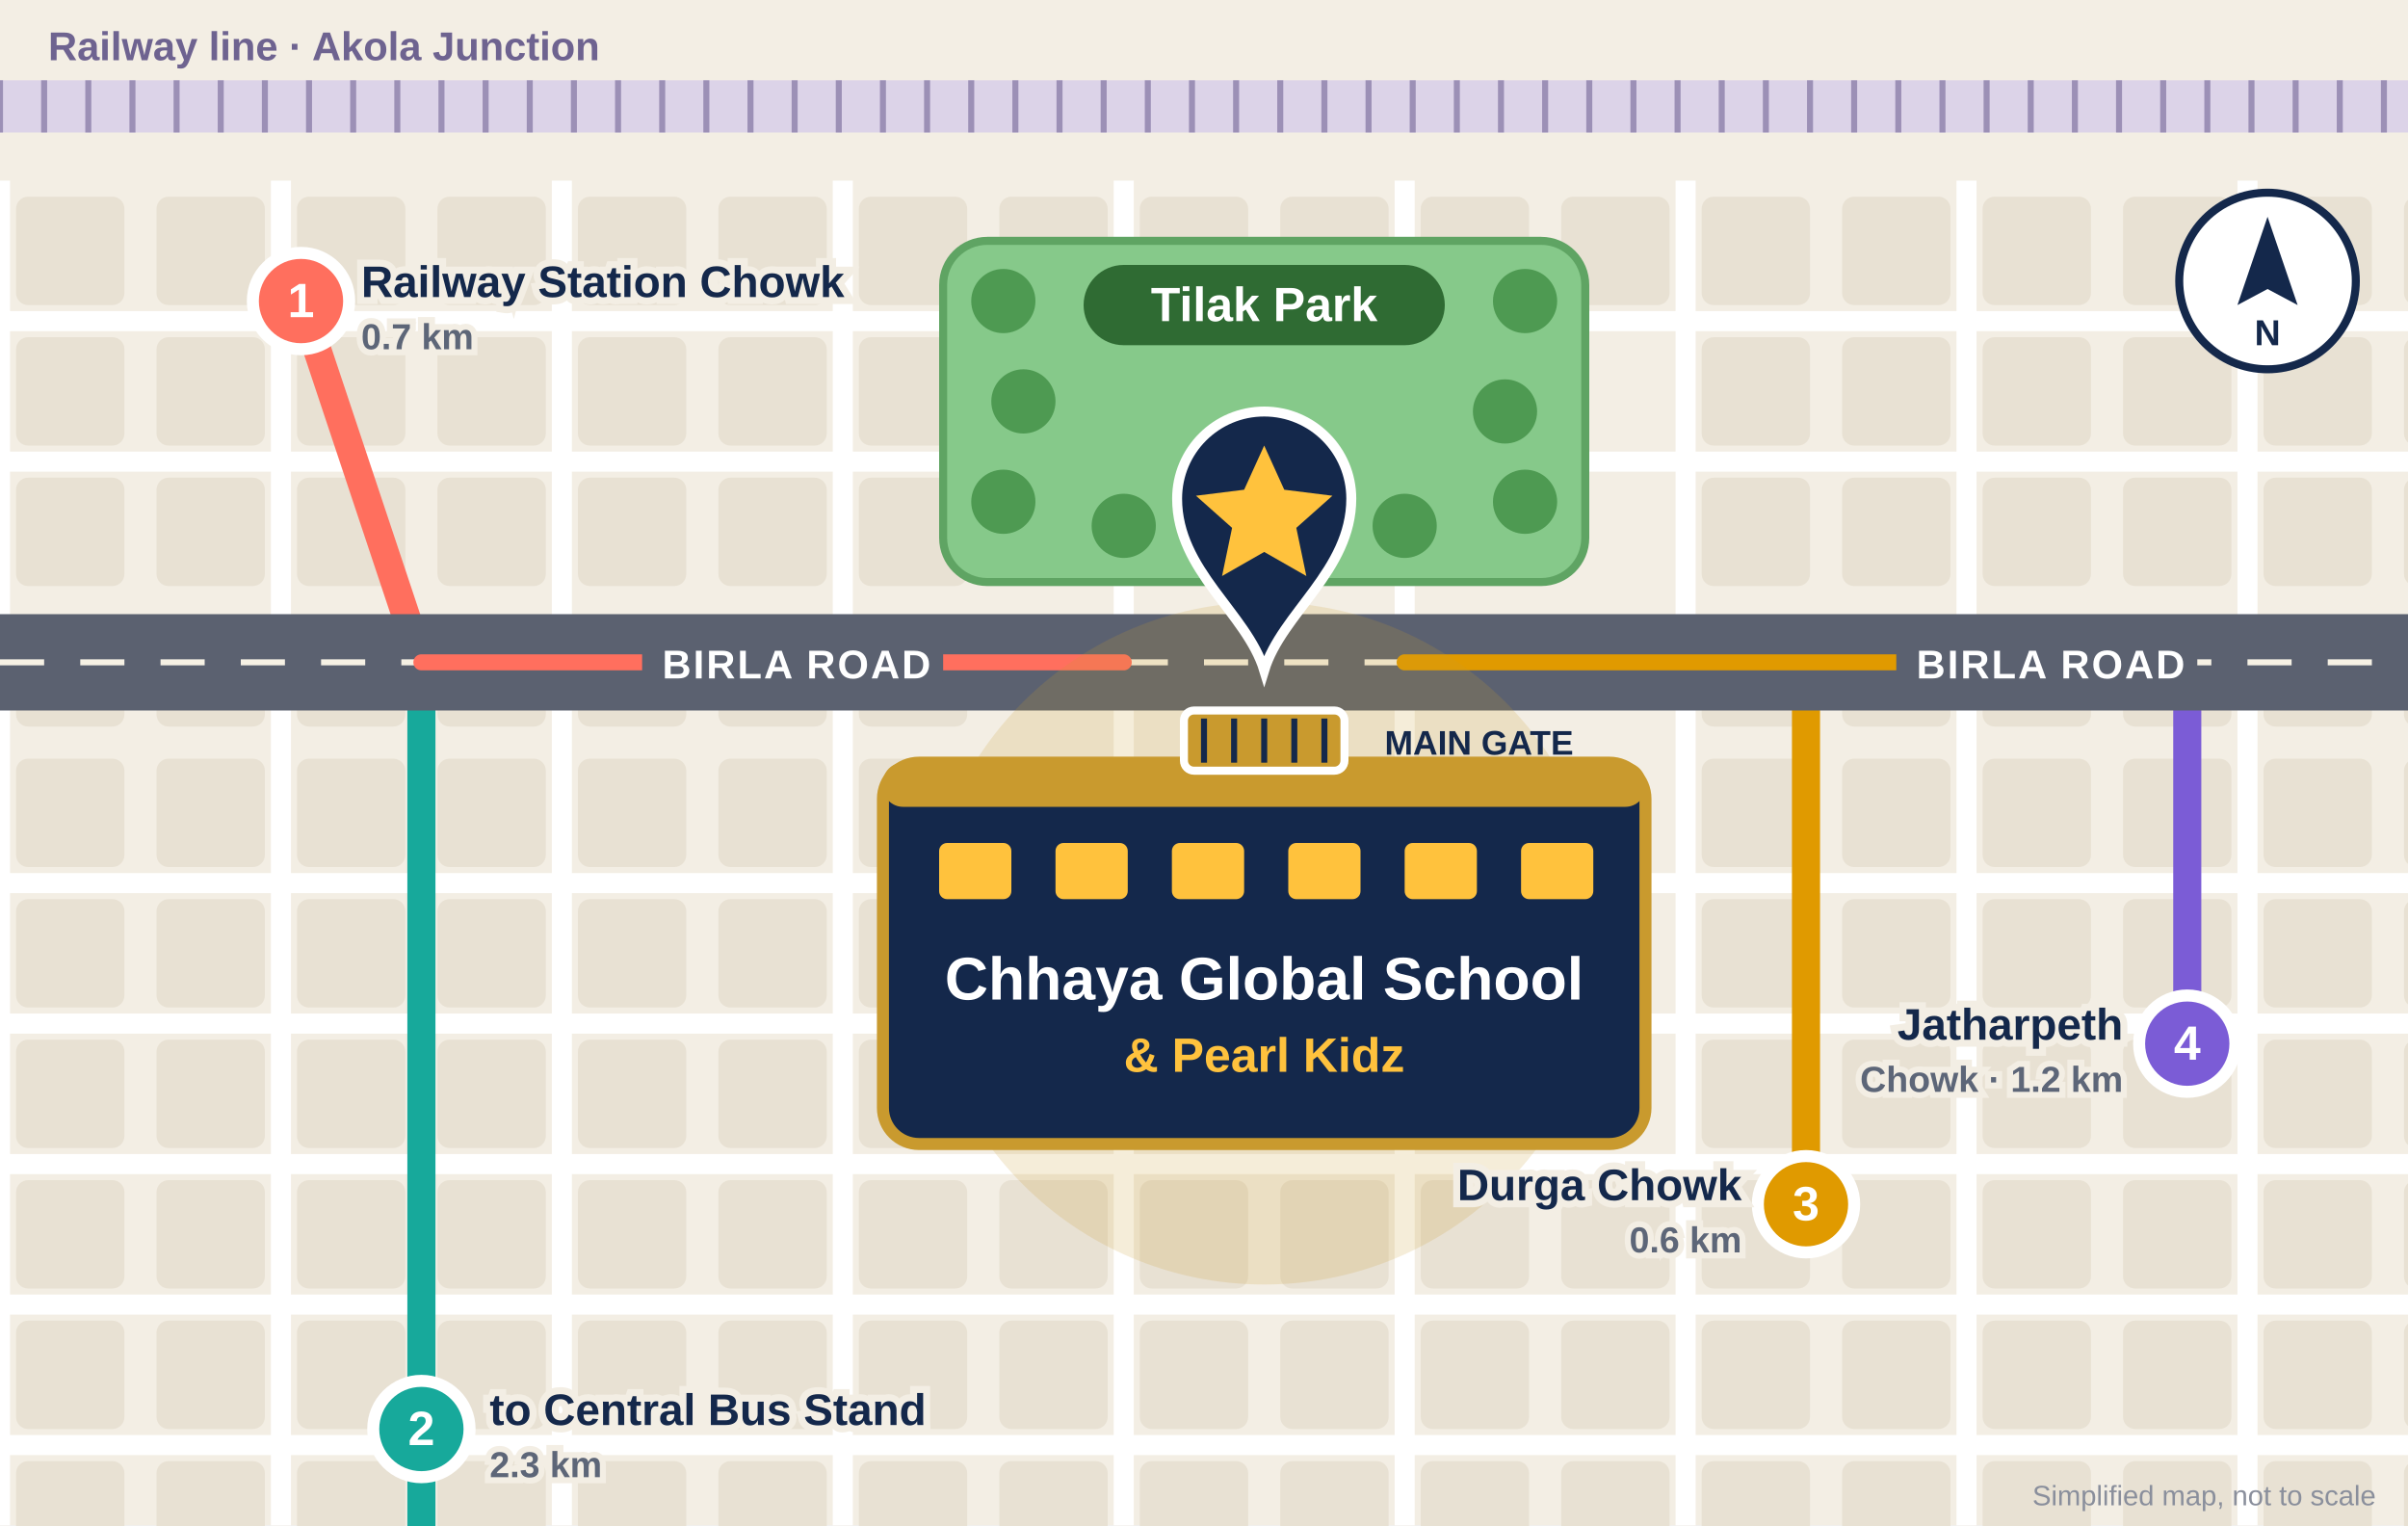
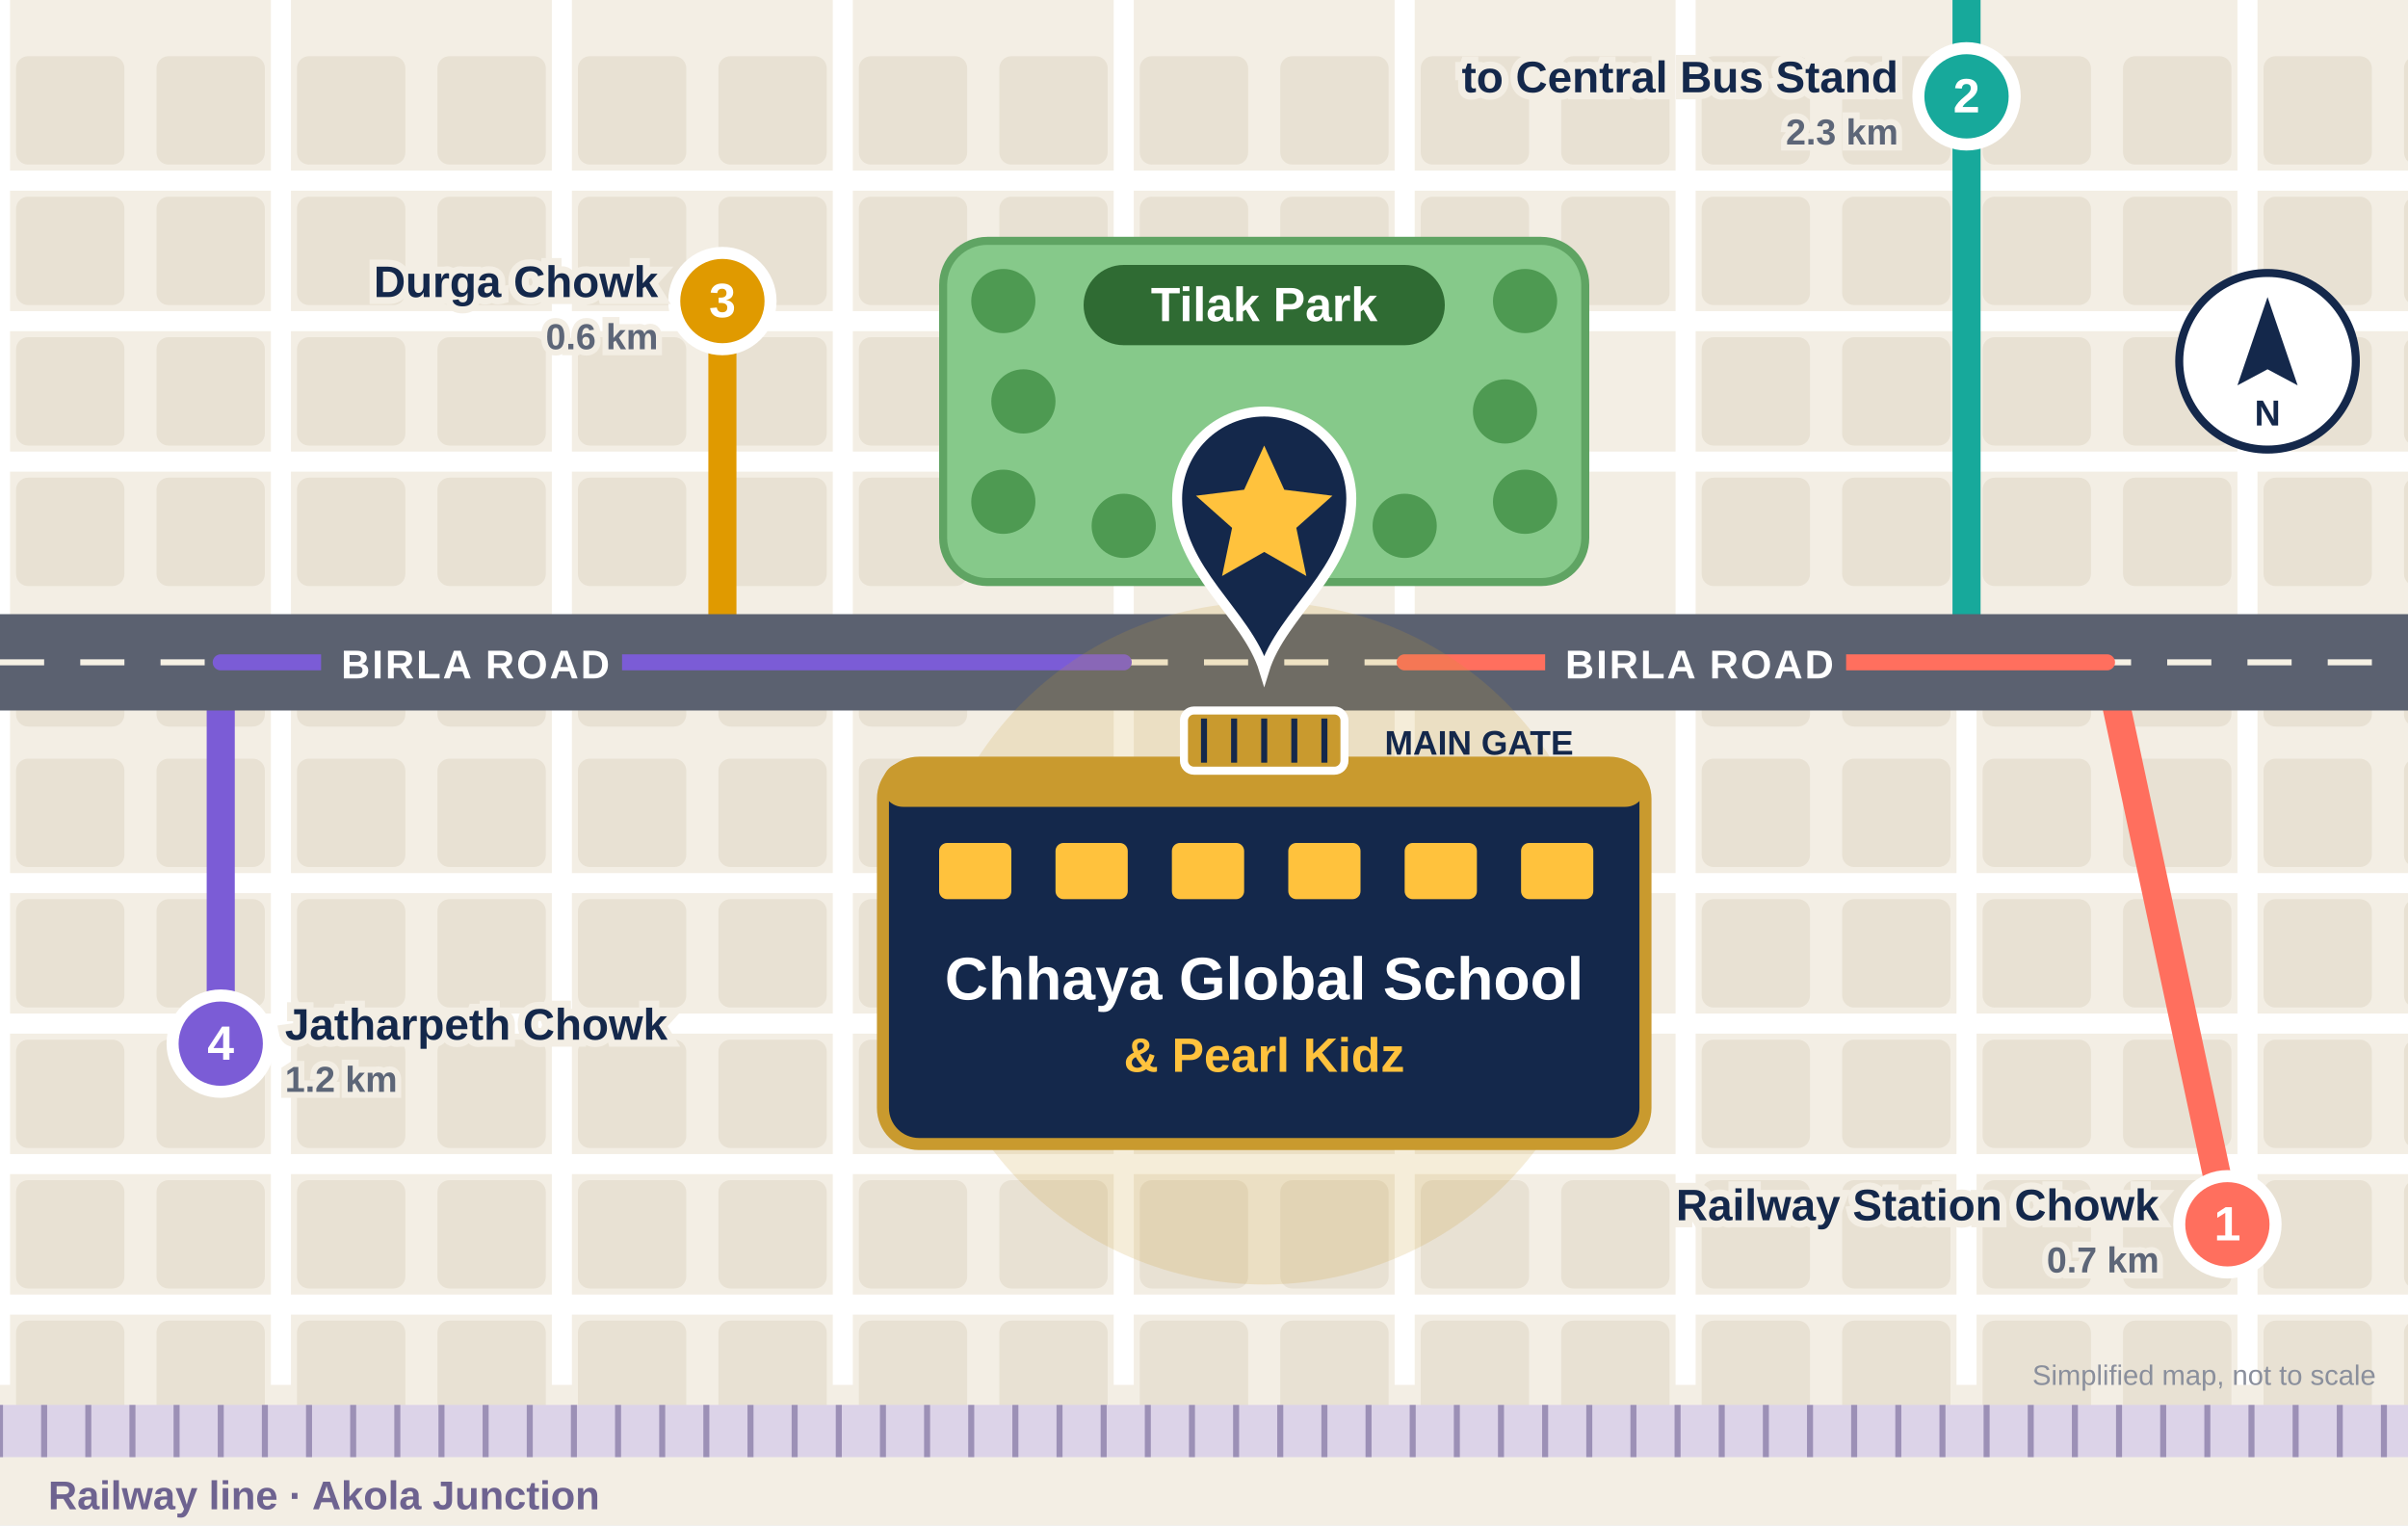
<svg xmlns="http://www.w3.org/2000/svg" viewBox="0 0 1200 760" font-family="Poppins,Arial,Helvetica,sans-serif">
  <rect width="1200" height="760" fill="#F3EEE4" />
+   <rect x="8" y="28" width="54" height="54" rx="6" fill="#E8E1D3" />
  <rect x="8" y="98" width="54" height="54" rx="6" fill="#E8E1D3" />
  <rect x="8" y="168" width="54" height="54" rx="6" fill="#E8E1D3" />
  <rect x="8" y="238" width="54" height="54" rx="6" fill="#E8E1D3" />
  <rect x="8" y="308" width="54" height="54" rx="6" fill="#E8E1D3" />
  <rect x="8" y="378" width="54" height="54" rx="6" fill="#E8E1D3" />
  <rect x="8" y="448" width="54" height="54" rx="6" fill="#E8E1D3" />
  <rect x="8" y="518" width="54" height="54" rx="6" fill="#E8E1D3" />
  <rect x="8" y="588" width="54" height="54" rx="6" fill="#E8E1D3" />
  <rect x="8" y="658" width="54" height="54" rx="6" fill="#E8E1D3" />
-   <rect x="8" y="728" width="54" height="54" rx="6" fill="#E8E1D3" />
+   <rect x="78" y="28" width="54" height="54" rx="6" fill="#E8E1D3" />
  <rect x="78" y="98" width="54" height="54" rx="6" fill="#E8E1D3" />
  <rect x="78" y="168" width="54" height="54" rx="6" fill="#E8E1D3" />
  <rect x="78" y="238" width="54" height="54" rx="6" fill="#E8E1D3" />
  <rect x="78" y="308" width="54" height="54" rx="6" fill="#E8E1D3" />
  <rect x="78" y="378" width="54" height="54" rx="6" fill="#E8E1D3" />
  <rect x="78" y="448" width="54" height="54" rx="6" fill="#E8E1D3" />
  <rect x="78" y="518" width="54" height="54" rx="6" fill="#E8E1D3" />
  <rect x="78" y="588" width="54" height="54" rx="6" fill="#E8E1D3" />
  <rect x="78" y="658" width="54" height="54" rx="6" fill="#E8E1D3" />
-   <rect x="78" y="728" width="54" height="54" rx="6" fill="#E8E1D3" />
+   <rect x="148" y="28" width="54" height="54" rx="6" fill="#E8E1D3" />
  <rect x="148" y="98" width="54" height="54" rx="6" fill="#E8E1D3" />
  <rect x="148" y="168" width="54" height="54" rx="6" fill="#E8E1D3" />
  <rect x="148" y="238" width="54" height="54" rx="6" fill="#E8E1D3" />
  <rect x="148" y="308" width="54" height="54" rx="6" fill="#E8E1D3" />
  <rect x="148" y="378" width="54" height="54" rx="6" fill="#E8E1D3" />
  <rect x="148" y="448" width="54" height="54" rx="6" fill="#E8E1D3" />
  <rect x="148" y="518" width="54" height="54" rx="6" fill="#E8E1D3" />
  <rect x="148" y="588" width="54" height="54" rx="6" fill="#E8E1D3" />
  <rect x="148" y="658" width="54" height="54" rx="6" fill="#E8E1D3" />
-   <rect x="148" y="728" width="54" height="54" rx="6" fill="#E8E1D3" />
+   <rect x="218" y="28" width="54" height="54" rx="6" fill="#E8E1D3" />
  <rect x="218" y="98" width="54" height="54" rx="6" fill="#E8E1D3" />
  <rect x="218" y="168" width="54" height="54" rx="6" fill="#E8E1D3" />
  <rect x="218" y="238" width="54" height="54" rx="6" fill="#E8E1D3" />
  <rect x="218" y="308" width="54" height="54" rx="6" fill="#E8E1D3" />
  <rect x="218" y="378" width="54" height="54" rx="6" fill="#E8E1D3" />
  <rect x="218" y="448" width="54" height="54" rx="6" fill="#E8E1D3" />
  <rect x="218" y="518" width="54" height="54" rx="6" fill="#E8E1D3" />
  <rect x="218" y="588" width="54" height="54" rx="6" fill="#E8E1D3" />
  <rect x="218" y="658" width="54" height="54" rx="6" fill="#E8E1D3" />
-   <rect x="218" y="728" width="54" height="54" rx="6" fill="#E8E1D3" />
+   <rect x="288" y="28" width="54" height="54" rx="6" fill="#E8E1D3" />
  <rect x="288" y="98" width="54" height="54" rx="6" fill="#E8E1D3" />
  <rect x="288" y="168" width="54" height="54" rx="6" fill="#E8E1D3" />
  <rect x="288" y="238" width="54" height="54" rx="6" fill="#E8E1D3" />
  <rect x="288" y="308" width="54" height="54" rx="6" fill="#E8E1D3" />
  <rect x="288" y="378" width="54" height="54" rx="6" fill="#E8E1D3" />
  <rect x="288" y="448" width="54" height="54" rx="6" fill="#E8E1D3" />
  <rect x="288" y="518" width="54" height="54" rx="6" fill="#E8E1D3" />
  <rect x="288" y="588" width="54" height="54" rx="6" fill="#E8E1D3" />
  <rect x="288" y="658" width="54" height="54" rx="6" fill="#E8E1D3" />
-   <rect x="288" y="728" width="54" height="54" rx="6" fill="#E8E1D3" />
+   <rect x="358" y="28" width="54" height="54" rx="6" fill="#E8E1D3" />
  <rect x="358" y="98" width="54" height="54" rx="6" fill="#E8E1D3" />
  <rect x="358" y="168" width="54" height="54" rx="6" fill="#E8E1D3" />
  <rect x="358" y="238" width="54" height="54" rx="6" fill="#E8E1D3" />
  <rect x="358" y="308" width="54" height="54" rx="6" fill="#E8E1D3" />
  <rect x="358" y="378" width="54" height="54" rx="6" fill="#E8E1D3" />
  <rect x="358" y="448" width="54" height="54" rx="6" fill="#E8E1D3" />
  <rect x="358" y="518" width="54" height="54" rx="6" fill="#E8E1D3" />
  <rect x="358" y="588" width="54" height="54" rx="6" fill="#E8E1D3" />
  <rect x="358" y="658" width="54" height="54" rx="6" fill="#E8E1D3" />
-   <rect x="358" y="728" width="54" height="54" rx="6" fill="#E8E1D3" />
+   <rect x="428" y="28" width="54" height="54" rx="6" fill="#E8E1D3" />
  <rect x="428" y="98" width="54" height="54" rx="6" fill="#E8E1D3" />
  <rect x="428" y="168" width="54" height="54" rx="6" fill="#E8E1D3" />
  <rect x="428" y="238" width="54" height="54" rx="6" fill="#E8E1D3" />
  <rect x="428" y="308" width="54" height="54" rx="6" fill="#E8E1D3" />
  <rect x="428" y="378" width="54" height="54" rx="6" fill="#E8E1D3" />
  <rect x="428" y="448" width="54" height="54" rx="6" fill="#E8E1D3" />
  <rect x="428" y="518" width="54" height="54" rx="6" fill="#E8E1D3" />
  <rect x="428" y="588" width="54" height="54" rx="6" fill="#E8E1D3" />
  <rect x="428" y="658" width="54" height="54" rx="6" fill="#E8E1D3" />
-   <rect x="428" y="728" width="54" height="54" rx="6" fill="#E8E1D3" />
+   <rect x="498" y="28" width="54" height="54" rx="6" fill="#E8E1D3" />
  <rect x="498" y="98" width="54" height="54" rx="6" fill="#E8E1D3" />
  <rect x="498" y="588" width="54" height="54" rx="6" fill="#E8E1D3" />
  <rect x="498" y="658" width="54" height="54" rx="6" fill="#E8E1D3" />
-   <rect x="498" y="728" width="54" height="54" rx="6" fill="#E8E1D3" />
+   <rect x="568" y="28" width="54" height="54" rx="6" fill="#E8E1D3" />
  <rect x="568" y="98" width="54" height="54" rx="6" fill="#E8E1D3" />
  <rect x="568" y="588" width="54" height="54" rx="6" fill="#E8E1D3" />
  <rect x="568" y="658" width="54" height="54" rx="6" fill="#E8E1D3" />
-   <rect x="568" y="728" width="54" height="54" rx="6" fill="#E8E1D3" />
+   <rect x="638" y="28" width="54" height="54" rx="6" fill="#E8E1D3" />
  <rect x="638" y="98" width="54" height="54" rx="6" fill="#E8E1D3" />
  <rect x="638" y="588" width="54" height="54" rx="6" fill="#E8E1D3" />
  <rect x="638" y="658" width="54" height="54" rx="6" fill="#E8E1D3" />
-   <rect x="638" y="728" width="54" height="54" rx="6" fill="#E8E1D3" />
+   <rect x="708" y="28" width="54" height="54" rx="6" fill="#E8E1D3" />
  <rect x="708" y="98" width="54" height="54" rx="6" fill="#E8E1D3" />
  <rect x="708" y="588" width="54" height="54" rx="6" fill="#E8E1D3" />
  <rect x="708" y="658" width="54" height="54" rx="6" fill="#E8E1D3" />
-   <rect x="708" y="728" width="54" height="54" rx="6" fill="#E8E1D3" />
+   <rect x="778" y="28" width="54" height="54" rx="6" fill="#E8E1D3" />
  <rect x="778" y="98" width="54" height="54" rx="6" fill="#E8E1D3" />
  <rect x="778" y="588" width="54" height="54" rx="6" fill="#E8E1D3" />
  <rect x="778" y="658" width="54" height="54" rx="6" fill="#E8E1D3" />
-   <rect x="778" y="728" width="54" height="54" rx="6" fill="#E8E1D3" />
+   <rect x="848" y="28" width="54" height="54" rx="6" fill="#E8E1D3" />
  <rect x="848" y="98" width="54" height="54" rx="6" fill="#E8E1D3" />
  <rect x="848" y="168" width="54" height="54" rx="6" fill="#E8E1D3" />
  <rect x="848" y="238" width="54" height="54" rx="6" fill="#E8E1D3" />
  <rect x="848" y="308" width="54" height="54" rx="6" fill="#E8E1D3" />
  <rect x="848" y="378" width="54" height="54" rx="6" fill="#E8E1D3" />
  <rect x="848" y="448" width="54" height="54" rx="6" fill="#E8E1D3" />
  <rect x="848" y="518" width="54" height="54" rx="6" fill="#E8E1D3" />
  <rect x="848" y="588" width="54" height="54" rx="6" fill="#E8E1D3" />
  <rect x="848" y="658" width="54" height="54" rx="6" fill="#E8E1D3" />
-   <rect x="848" y="728" width="54" height="54" rx="6" fill="#E8E1D3" />
+   <rect x="918" y="28" width="54" height="54" rx="6" fill="#E8E1D3" />
  <rect x="918" y="98" width="54" height="54" rx="6" fill="#E8E1D3" />
  <rect x="918" y="168" width="54" height="54" rx="6" fill="#E8E1D3" />
  <rect x="918" y="238" width="54" height="54" rx="6" fill="#E8E1D3" />
  <rect x="918" y="308" width="54" height="54" rx="6" fill="#E8E1D3" />
  <rect x="918" y="378" width="54" height="54" rx="6" fill="#E8E1D3" />
  <rect x="918" y="448" width="54" height="54" rx="6" fill="#E8E1D3" />
  <rect x="918" y="518" width="54" height="54" rx="6" fill="#E8E1D3" />
  <rect x="918" y="588" width="54" height="54" rx="6" fill="#E8E1D3" />
  <rect x="918" y="658" width="54" height="54" rx="6" fill="#E8E1D3" />
-   <rect x="918" y="728" width="54" height="54" rx="6" fill="#E8E1D3" />
+   <rect x="988" y="28" width="54" height="54" rx="6" fill="#E8E1D3" />
  <rect x="988" y="98" width="54" height="54" rx="6" fill="#E8E1D3" />
  <rect x="988" y="168" width="54" height="54" rx="6" fill="#E8E1D3" />
  <rect x="988" y="238" width="54" height="54" rx="6" fill="#E8E1D3" />
  <rect x="988" y="308" width="54" height="54" rx="6" fill="#E8E1D3" />
  <rect x="988" y="378" width="54" height="54" rx="6" fill="#E8E1D3" />
  <rect x="988" y="448" width="54" height="54" rx="6" fill="#E8E1D3" />
  <rect x="988" y="518" width="54" height="54" rx="6" fill="#E8E1D3" />
  <rect x="988" y="588" width="54" height="54" rx="6" fill="#E8E1D3" />
  <rect x="988" y="658" width="54" height="54" rx="6" fill="#E8E1D3" />
-   <rect x="988" y="728" width="54" height="54" rx="6" fill="#E8E1D3" />
+   <rect x="1058" y="28" width="54" height="54" rx="6" fill="#E8E1D3" />
  <rect x="1058" y="98" width="54" height="54" rx="6" fill="#E8E1D3" />
  <rect x="1058" y="168" width="54" height="54" rx="6" fill="#E8E1D3" />
  <rect x="1058" y="238" width="54" height="54" rx="6" fill="#E8E1D3" />
  <rect x="1058" y="308" width="54" height="54" rx="6" fill="#E8E1D3" />
  <rect x="1058" y="378" width="54" height="54" rx="6" fill="#E8E1D3" />
  <rect x="1058" y="448" width="54" height="54" rx="6" fill="#E8E1D3" />
  <rect x="1058" y="518" width="54" height="54" rx="6" fill="#E8E1D3" />
  <rect x="1058" y="588" width="54" height="54" rx="6" fill="#E8E1D3" />
  <rect x="1058" y="658" width="54" height="54" rx="6" fill="#E8E1D3" />
-   <rect x="1058" y="728" width="54" height="54" rx="6" fill="#E8E1D3" />
+   <rect x="1128" y="28" width="54" height="54" rx="6" fill="#E8E1D3" />
  <rect x="1128" y="98" width="54" height="54" rx="6" fill="#E8E1D3" />
  <rect x="1128" y="168" width="54" height="54" rx="6" fill="#E8E1D3" />
  <rect x="1128" y="238" width="54" height="54" rx="6" fill="#E8E1D3" />
  <rect x="1128" y="308" width="54" height="54" rx="6" fill="#E8E1D3" />
  <rect x="1128" y="378" width="54" height="54" rx="6" fill="#E8E1D3" />
  <rect x="1128" y="448" width="54" height="54" rx="6" fill="#E8E1D3" />
  <rect x="1128" y="518" width="54" height="54" rx="6" fill="#E8E1D3" />
  <rect x="1128" y="588" width="54" height="54" rx="6" fill="#E8E1D3" />
  <rect x="1128" y="658" width="54" height="54" rx="6" fill="#E8E1D3" />
-   <rect x="1128" y="728" width="54" height="54" rx="6" fill="#E8E1D3" />
+   <rect x="1198" y="28" width="54" height="54" rx="6" fill="#E8E1D3" />
  <rect x="1198" y="98" width="54" height="54" rx="6" fill="#E8E1D3" />
  <rect x="1198" y="168" width="54" height="54" rx="6" fill="#E8E1D3" />
  <rect x="1198" y="238" width="54" height="54" rx="6" fill="#E8E1D3" />
  <rect x="1198" y="308" width="54" height="54" rx="6" fill="#E8E1D3" />
  <rect x="1198" y="378" width="54" height="54" rx="6" fill="#E8E1D3" />
  <rect x="1198" y="448" width="54" height="54" rx="6" fill="#E8E1D3" />
  <rect x="1198" y="518" width="54" height="54" rx="6" fill="#E8E1D3" />
  <rect x="1198" y="588" width="54" height="54" rx="6" fill="#E8E1D3" />
  <rect x="1198" y="658" width="54" height="54" rx="6" fill="#E8E1D3" />
-   <rect x="1198" y="728" width="54" height="54" rx="6" fill="#E8E1D3" />
-   <line x1="0" y1="90" x2="0" y2="760" stroke="#fff" stroke-width="10" />
-   <line x1="140" y1="90" x2="140" y2="760" stroke="#fff" stroke-width="10" />
-   <line x1="280" y1="90" x2="280" y2="760" stroke="#fff" stroke-width="10" />
-   <line x1="420" y1="90" x2="420" y2="760" stroke="#fff" stroke-width="10" />
-   <line x1="560" y1="90" x2="560" y2="760" stroke="#fff" stroke-width="10" />
-   <line x1="700" y1="90" x2="700" y2="760" stroke="#fff" stroke-width="10" />
-   <line x1="840" y1="90" x2="840" y2="760" stroke="#fff" stroke-width="10" />
-   <line x1="980" y1="90" x2="980" y2="760" stroke="#fff" stroke-width="10" />
-   <line x1="1120" y1="90" x2="1120" y2="760" stroke="#fff" stroke-width="10" />
+   <line x1="0" y1="0" x2="0" y2="690" stroke="#fff" stroke-width="10" />
+   <line x1="140" y1="0" x2="140" y2="690" stroke="#fff" stroke-width="10" />
+   <line x1="280" y1="0" x2="280" y2="690" stroke="#fff" stroke-width="10" />
+   <line x1="420" y1="0" x2="420" y2="690" stroke="#fff" stroke-width="10" />
+   <line x1="560" y1="0" x2="560" y2="690" stroke="#fff" stroke-width="10" />
+   <line x1="700" y1="0" x2="700" y2="690" stroke="#fff" stroke-width="10" />
+   <line x1="840" y1="0" x2="840" y2="690" stroke="#fff" stroke-width="10" />
+   <line x1="980" y1="0" x2="980" y2="690" stroke="#fff" stroke-width="10" />
+   <line x1="1120" y1="0" x2="1120" y2="690" stroke="#fff" stroke-width="10" />
+   <line x1="0" y1="90" x2="1200" y2="90" stroke="#fff" stroke-width="10" />
  <line x1="0" y1="160" x2="1200" y2="160" stroke="#fff" stroke-width="10" />
  <line x1="0" y1="230" x2="1200" y2="230" stroke="#fff" stroke-width="10" />
  <line x1="0" y1="440" x2="1200" y2="440" stroke="#fff" stroke-width="10" />
  <line x1="0" y1="510" x2="1200" y2="510" stroke="#fff" stroke-width="10" />
  <line x1="0" y1="580" x2="1200" y2="580" stroke="#fff" stroke-width="10" />
  <line x1="0" y1="650" x2="1200" y2="650" stroke="#fff" stroke-width="10" />
-   <line x1="0" y1="720" x2="1200" y2="720" stroke="#fff" stroke-width="10" />
-   <rect x="0" y="40" width="1200" height="26" fill="#DCD3E8" />
-   <line x1="0" y1="40" x2="0" y2="66" stroke="#9C90B6" stroke-width="3" />
-   <line x1="22" y1="40" x2="22" y2="66" stroke="#9C90B6" stroke-width="3" />
-   <line x1="44" y1="40" x2="44" y2="66" stroke="#9C90B6" stroke-width="3" />
-   <line x1="66" y1="40" x2="66" y2="66" stroke="#9C90B6" stroke-width="3" />
-   <line x1="88" y1="40" x2="88" y2="66" stroke="#9C90B6" stroke-width="3" />
-   <line x1="110" y1="40" x2="110" y2="66" stroke="#9C90B6" stroke-width="3" />
-   <line x1="132" y1="40" x2="132" y2="66" stroke="#9C90B6" stroke-width="3" />
-   <line x1="154" y1="40" x2="154" y2="66" stroke="#9C90B6" stroke-width="3" />
-   <line x1="176" y1="40" x2="176" y2="66" stroke="#9C90B6" stroke-width="3" />
-   <line x1="198" y1="40" x2="198" y2="66" stroke="#9C90B6" stroke-width="3" />
-   <line x1="220" y1="40" x2="220" y2="66" stroke="#9C90B6" stroke-width="3" />
-   <line x1="242" y1="40" x2="242" y2="66" stroke="#9C90B6" stroke-width="3" />
-   <line x1="264" y1="40" x2="264" y2="66" stroke="#9C90B6" stroke-width="3" />
-   <line x1="286" y1="40" x2="286" y2="66" stroke="#9C90B6" stroke-width="3" />
-   <line x1="308" y1="40" x2="308" y2="66" stroke="#9C90B6" stroke-width="3" />
-   <line x1="330" y1="40" x2="330" y2="66" stroke="#9C90B6" stroke-width="3" />
-   <line x1="352" y1="40" x2="352" y2="66" stroke="#9C90B6" stroke-width="3" />
-   <line x1="374" y1="40" x2="374" y2="66" stroke="#9C90B6" stroke-width="3" />
-   <line x1="396" y1="40" x2="396" y2="66" stroke="#9C90B6" stroke-width="3" />
-   <line x1="418" y1="40" x2="418" y2="66" stroke="#9C90B6" stroke-width="3" />
-   <line x1="440" y1="40" x2="440" y2="66" stroke="#9C90B6" stroke-width="3" />
-   <line x1="462" y1="40" x2="462" y2="66" stroke="#9C90B6" stroke-width="3" />
-   <line x1="484" y1="40" x2="484" y2="66" stroke="#9C90B6" stroke-width="3" />
-   <line x1="506" y1="40" x2="506" y2="66" stroke="#9C90B6" stroke-width="3" />
-   <line x1="528" y1="40" x2="528" y2="66" stroke="#9C90B6" stroke-width="3" />
-   <line x1="550" y1="40" x2="550" y2="66" stroke="#9C90B6" stroke-width="3" />
-   <line x1="572" y1="40" x2="572" y2="66" stroke="#9C90B6" stroke-width="3" />
-   <line x1="594" y1="40" x2="594" y2="66" stroke="#9C90B6" stroke-width="3" />
-   <line x1="616" y1="40" x2="616" y2="66" stroke="#9C90B6" stroke-width="3" />
-   <line x1="638" y1="40" x2="638" y2="66" stroke="#9C90B6" stroke-width="3" />
-   <line x1="660" y1="40" x2="660" y2="66" stroke="#9C90B6" stroke-width="3" />
-   <line x1="682" y1="40" x2="682" y2="66" stroke="#9C90B6" stroke-width="3" />
-   <line x1="704" y1="40" x2="704" y2="66" stroke="#9C90B6" stroke-width="3" />
-   <line x1="726" y1="40" x2="726" y2="66" stroke="#9C90B6" stroke-width="3" />
-   <line x1="748" y1="40" x2="748" y2="66" stroke="#9C90B6" stroke-width="3" />
-   <line x1="770" y1="40" x2="770" y2="66" stroke="#9C90B6" stroke-width="3" />
-   <line x1="792" y1="40" x2="792" y2="66" stroke="#9C90B6" stroke-width="3" />
-   <line x1="814" y1="40" x2="814" y2="66" stroke="#9C90B6" stroke-width="3" />
-   <line x1="836" y1="40" x2="836" y2="66" stroke="#9C90B6" stroke-width="3" />
-   <line x1="858" y1="40" x2="858" y2="66" stroke="#9C90B6" stroke-width="3" />
-   <line x1="880" y1="40" x2="880" y2="66" stroke="#9C90B6" stroke-width="3" />
-   <line x1="902" y1="40" x2="902" y2="66" stroke="#9C90B6" stroke-width="3" />
-   <line x1="924" y1="40" x2="924" y2="66" stroke="#9C90B6" stroke-width="3" />
-   <line x1="946" y1="40" x2="946" y2="66" stroke="#9C90B6" stroke-width="3" />
-   <line x1="968" y1="40" x2="968" y2="66" stroke="#9C90B6" stroke-width="3" />
-   <line x1="990" y1="40" x2="990" y2="66" stroke="#9C90B6" stroke-width="3" />
-   <line x1="1012" y1="40" x2="1012" y2="66" stroke="#9C90B6" stroke-width="3" />
-   <line x1="1034" y1="40" x2="1034" y2="66" stroke="#9C90B6" stroke-width="3" />
-   <line x1="1056" y1="40" x2="1056" y2="66" stroke="#9C90B6" stroke-width="3" />
-   <line x1="1078" y1="40" x2="1078" y2="66" stroke="#9C90B6" stroke-width="3" />
-   <line x1="1100" y1="40" x2="1100" y2="66" stroke="#9C90B6" stroke-width="3" />
-   <line x1="1122" y1="40" x2="1122" y2="66" stroke="#9C90B6" stroke-width="3" />
-   <line x1="1144" y1="40" x2="1144" y2="66" stroke="#9C90B6" stroke-width="3" />
-   <line x1="1166" y1="40" x2="1166" y2="66" stroke="#9C90B6" stroke-width="3" />
-   <line x1="1188" y1="40" x2="1188" y2="66" stroke="#9C90B6" stroke-width="3" />
-   <text x="24" y="30" font-size="20" font-weight="600" fill="#6E6390">Railway line · Akola Junction</text>
-   <polyline points="560,330 210,330 150,150" fill="none" stroke="#FF6F5E" stroke-width="14" stroke-linecap="round" stroke-linejoin="round" />
-   <polyline points="210,330 210,760" fill="none" stroke="#17A99B" stroke-width="14" stroke-linecap="round" stroke-linejoin="round" />
-   <polyline points="700,330 900,330 900,600" fill="none" stroke="#E09A00" stroke-width="14" stroke-linecap="round" stroke-linejoin="round" />
-   <polyline points="900,330 1090,330 1090,520" fill="none" stroke="#7B5CD6" stroke-width="14" stroke-linecap="round" stroke-linejoin="round" />
+   <rect x="0" y="700" width="1200" height="26" fill="#DCD3E8" />
+   <line x1="0" y1="700" x2="0" y2="726" stroke="#9C90B6" stroke-width="3" />
+   <line x1="22" y1="700" x2="22" y2="726" stroke="#9C90B6" stroke-width="3" />
+   <line x1="44" y1="700" x2="44" y2="726" stroke="#9C90B6" stroke-width="3" />
+   <line x1="66" y1="700" x2="66" y2="726" stroke="#9C90B6" stroke-width="3" />
+   <line x1="88" y1="700" x2="88" y2="726" stroke="#9C90B6" stroke-width="3" />
+   <line x1="110" y1="700" x2="110" y2="726" stroke="#9C90B6" stroke-width="3" />
+   <line x1="132" y1="700" x2="132" y2="726" stroke="#9C90B6" stroke-width="3" />
+   <line x1="154" y1="700" x2="154" y2="726" stroke="#9C90B6" stroke-width="3" />
+   <line x1="176" y1="700" x2="176" y2="726" stroke="#9C90B6" stroke-width="3" />
+   <line x1="198" y1="700" x2="198" y2="726" stroke="#9C90B6" stroke-width="3" />
+   <line x1="220" y1="700" x2="220" y2="726" stroke="#9C90B6" stroke-width="3" />
+   <line x1="242" y1="700" x2="242" y2="726" stroke="#9C90B6" stroke-width="3" />
+   <line x1="264" y1="700" x2="264" y2="726" stroke="#9C90B6" stroke-width="3" />
+   <line x1="286" y1="700" x2="286" y2="726" stroke="#9C90B6" stroke-width="3" />
+   <line x1="308" y1="700" x2="308" y2="726" stroke="#9C90B6" stroke-width="3" />
+   <line x1="330" y1="700" x2="330" y2="726" stroke="#9C90B6" stroke-width="3" />
+   <line x1="352" y1="700" x2="352" y2="726" stroke="#9C90B6" stroke-width="3" />
+   <line x1="374" y1="700" x2="374" y2="726" stroke="#9C90B6" stroke-width="3" />
+   <line x1="396" y1="700" x2="396" y2="726" stroke="#9C90B6" stroke-width="3" />
+   <line x1="418" y1="700" x2="418" y2="726" stroke="#9C90B6" stroke-width="3" />
+   <line x1="440" y1="700" x2="440" y2="726" stroke="#9C90B6" stroke-width="3" />
+   <line x1="462" y1="700" x2="462" y2="726" stroke="#9C90B6" stroke-width="3" />
+   <line x1="484" y1="700" x2="484" y2="726" stroke="#9C90B6" stroke-width="3" />
+   <line x1="506" y1="700" x2="506" y2="726" stroke="#9C90B6" stroke-width="3" />
+   <line x1="528" y1="700" x2="528" y2="726" stroke="#9C90B6" stroke-width="3" />
+   <line x1="550" y1="700" x2="550" y2="726" stroke="#9C90B6" stroke-width="3" />
+   <line x1="572" y1="700" x2="572" y2="726" stroke="#9C90B6" stroke-width="3" />
+   <line x1="594" y1="700" x2="594" y2="726" stroke="#9C90B6" stroke-width="3" />
+   <line x1="616" y1="700" x2="616" y2="726" stroke="#9C90B6" stroke-width="3" />
+   <line x1="638" y1="700" x2="638" y2="726" stroke="#9C90B6" stroke-width="3" />
+   <line x1="660" y1="700" x2="660" y2="726" stroke="#9C90B6" stroke-width="3" />
+   <line x1="682" y1="700" x2="682" y2="726" stroke="#9C90B6" stroke-width="3" />
+   <line x1="704" y1="700" x2="704" y2="726" stroke="#9C90B6" stroke-width="3" />
+   <line x1="726" y1="700" x2="726" y2="726" stroke="#9C90B6" stroke-width="3" />
+   <line x1="748" y1="700" x2="748" y2="726" stroke="#9C90B6" stroke-width="3" />
+   <line x1="770" y1="700" x2="770" y2="726" stroke="#9C90B6" stroke-width="3" />
+   <line x1="792" y1="700" x2="792" y2="726" stroke="#9C90B6" stroke-width="3" />
+   <line x1="814" y1="700" x2="814" y2="726" stroke="#9C90B6" stroke-width="3" />
+   <line x1="836" y1="700" x2="836" y2="726" stroke="#9C90B6" stroke-width="3" />
+   <line x1="858" y1="700" x2="858" y2="726" stroke="#9C90B6" stroke-width="3" />
+   <line x1="880" y1="700" x2="880" y2="726" stroke="#9C90B6" stroke-width="3" />
+   <line x1="902" y1="700" x2="902" y2="726" stroke="#9C90B6" stroke-width="3" />
+   <line x1="924" y1="700" x2="924" y2="726" stroke="#9C90B6" stroke-width="3" />
+   <line x1="946" y1="700" x2="946" y2="726" stroke="#9C90B6" stroke-width="3" />
+   <line x1="968" y1="700" x2="968" y2="726" stroke="#9C90B6" stroke-width="3" />
+   <line x1="990" y1="700" x2="990" y2="726" stroke="#9C90B6" stroke-width="3" />
+   <line x1="1012" y1="700" x2="1012" y2="726" stroke="#9C90B6" stroke-width="3" />
+   <line x1="1034" y1="700" x2="1034" y2="726" stroke="#9C90B6" stroke-width="3" />
+   <line x1="1056" y1="700" x2="1056" y2="726" stroke="#9C90B6" stroke-width="3" />
+   <line x1="1078" y1="700" x2="1078" y2="726" stroke="#9C90B6" stroke-width="3" />
+   <line x1="1100" y1="700" x2="1100" y2="726" stroke="#9C90B6" stroke-width="3" />
+   <line x1="1122" y1="700" x2="1122" y2="726" stroke="#9C90B6" stroke-width="3" />
+   <line x1="1144" y1="700" x2="1144" y2="726" stroke="#9C90B6" stroke-width="3" />
+   <line x1="1166" y1="700" x2="1166" y2="726" stroke="#9C90B6" stroke-width="3" />
+   <line x1="1188" y1="700" x2="1188" y2="726" stroke="#9C90B6" stroke-width="3" />
+   <text x="24" y="752" font-size="20" font-weight="600" fill="#6E6390">Railway line · Akola Junction</text>
+   <polyline points="700,330 1050,330 1110,610" fill="none" stroke="#FF6F5E" stroke-width="14" stroke-linecap="round" stroke-linejoin="round" />
+   <polyline points="980,330 980,0" fill="none" stroke="#17A99B" stroke-width="14" stroke-linecap="round" stroke-linejoin="round" />
+   <polyline points="560,330 360,330 360,150" fill="none" stroke="#E09A00" stroke-width="14" stroke-linecap="round" stroke-linejoin="round" />
+   <polyline points="360,330 110,330 110,520" fill="none" stroke="#7B5CD6" stroke-width="14" stroke-linecap="round" stroke-linejoin="round" />
  <rect x="0" y="306" width="1200" height="48" fill="#5B6170" />
  <line x1="0" y1="330" x2="1200" y2="330" stroke="#F6F1E4" stroke-width="3" stroke-dasharray="22 18" />
-   <polyline points="560,330 210,330" fill="none" stroke="#FF6F5E" stroke-width="8" stroke-linecap="round" stroke-linejoin="round" />
-   <polyline points="700,330 1090,330" fill="none" stroke="#E09A00" stroke-width="8" stroke-linecap="round" stroke-linejoin="round" />
-   <rect x="320" y="314" width="150" height="32" rx="8" fill="#5B6170" />
-   <text x="330" y="338" font-size="20" font-weight="700" fill="#fff" letter-spacing="1">BIRLA ROAD</text>
-   <rect x="945" y="314" width="150" height="32" rx="8" fill="#5B6170" />
-   <text x="955" y="338" font-size="20" font-weight="700" fill="#fff" letter-spacing="1">BIRLA ROAD</text>
+   <polyline points="700,330 1050,330" fill="none" stroke="#FF6F5E" stroke-width="8" stroke-linecap="round" stroke-linejoin="round" />
+   <polyline points="560,330 110,330" fill="none" stroke="#7B5CD6" stroke-width="8" stroke-linecap="round" stroke-linejoin="round" />
+   <rect x="160" y="314" width="150" height="32" rx="8" fill="#5B6170" />
+   <text x="170" y="338" font-size="20" font-weight="700" fill="#fff" letter-spacing="1">BIRLA ROAD</text>
+   <rect x="770" y="314" width="150" height="32" rx="8" fill="#5B6170" />
+   <text x="780" y="338" font-size="20" font-weight="700" fill="#fff" letter-spacing="1">BIRLA ROAD</text>
  <rect x="470" y="120" width="320" height="170" rx="22" fill="#86C98A" stroke="#5FA463" stroke-width="4" />
  <circle cx="500" cy="150" r="16" fill="#4E9A52" />
  <circle cx="760" cy="150" r="16" fill="#4E9A52" />
  <circle cx="500" cy="250" r="16" fill="#4E9A52" />
  <circle cx="560" cy="262" r="16" fill="#4E9A52" />
  <circle cx="700" cy="262" r="16" fill="#4E9A52" />
  <circle cx="760" cy="250" r="16" fill="#4E9A52" />
  <circle cx="510" cy="200" r="16" fill="#4E9A52" />
  <circle cx="750" cy="205" r="16" fill="#4E9A52" />
  <rect x="540" y="132" width="180" height="40" rx="20" fill="#2F6B33" />
  <text x="630" y="160" font-size="24" font-weight="700" fill="#fff" text-anchor="middle">Tilak Park</text>
  <circle cx="630" cy="470" r="170" fill="#C99A2E" opacity=".18" />
  <rect x="440" y="380" width="380" height="190" rx="18" fill="#14284B" stroke="#C99A2E" stroke-width="6" />
  <rect x="440" y="380" width="380" height="22" rx="10" fill="#C99A2E" />
  <rect x="468" y="420" width="36" height="28" rx="4" fill="#FFC23D" />
  <rect x="526" y="420" width="36" height="28" rx="4" fill="#FFC23D" />
  <rect x="584" y="420" width="36" height="28" rx="4" fill="#FFC23D" />
  <rect x="642" y="420" width="36" height="28" rx="4" fill="#FFC23D" />
  <rect x="700" y="420" width="36" height="28" rx="4" fill="#FFC23D" />
  <rect x="758" y="420" width="36" height="28" rx="4" fill="#FFC23D" />
  <text x="630" y="498" font-size="30" font-weight="800" fill="#fff" text-anchor="middle">Chhaya Global School</text>
  <text x="630" y="534" font-size="24" font-weight="700" fill="#FFC23D" text-anchor="middle">&amp; Pearl Kidz</text>
  <rect x="590" y="354" width="80" height="30" rx="5" fill="#C99A2E" stroke="#fff" stroke-width="4" />
  <line x1="600" y1="358" x2="600" y2="380" stroke="#14284B" stroke-width="3" />
  <line x1="615" y1="358" x2="615" y2="380" stroke="#14284B" stroke-width="3" />
  <line x1="630" y1="358" x2="630" y2="380" stroke="#14284B" stroke-width="3" />
  <line x1="645" y1="358" x2="645" y2="380" stroke="#14284B" stroke-width="3" />
  <line x1="660" y1="358" x2="660" y2="380" stroke="#14284B" stroke-width="3" />
  <text x="690" y="376" font-size="17" font-weight="700" fill="#14284B">MAIN GATE</text>
  <path d="M630 300 L630 236" stroke="#14284B" stroke-width="4" stroke-dasharray="8 6" />
  <path d="M620 244 L630 226 L640 244 Z" fill="#14284B" />
  <g transform="translate(630,340)">
    <path d="M0,0 c-14,-46 -70,-80 -70,-138 a70,70 0 1,1 140,0 c0,58 -56,92 -70,138 z" fill="#14284B" stroke="#fff" stroke-width="8" transform="translate(0,-6) scale(.62)" />
    <path d="M0,-118 l10,22 24,3 -18,16 5,24 -21,-12 -21,12 5,-24 -18,-16 24,-3z" fill="#FFC23D" />
  </g>
-   <circle cx="150" cy="150" r="24" fill="#FF6F5E" stroke="#fff" stroke-width="6" />
-   <text x="150" y="158" font-size="24" font-weight="800" fill="#fff" text-anchor="middle">1</text>
-   <text x="180" y="148" font-size="22" font-weight="800" fill="#14284B" text-anchor="start" stroke="#F3EEE4" stroke-width="7" paint-order="stroke">Railway Station Chowk</text>
-   <text x="180" y="174" font-size="18" font-weight="600" fill="#5d6678" text-anchor="start" stroke="#F3EEE4" stroke-width="6" paint-order="stroke">0.7 km</text>
-   <circle cx="210" cy="712" r="24" fill="#17A99B" stroke="#fff" stroke-width="6" />
-   <text x="210" y="720" font-size="24" font-weight="800" fill="#fff" text-anchor="middle">2</text>
-   <text x="244" y="710" font-size="22" font-weight="800" fill="#14284B" text-anchor="start" stroke="#F3EEE4" stroke-width="7" paint-order="stroke">to Central Bus Stand</text>
-   <text x="244" y="736" font-size="18" font-weight="600" fill="#5d6678" text-anchor="start" stroke="#F3EEE4" stroke-width="6" paint-order="stroke">2.3 km</text>
-   <circle cx="900" cy="600" r="24" fill="#E09A00" stroke="#fff" stroke-width="6" />
-   <text x="900" y="608" font-size="24" font-weight="800" fill="#fff" text-anchor="middle">3</text>
-   <text x="868" y="598" font-size="22" font-weight="800" fill="#14284B" text-anchor="end" stroke="#F3EEE4" stroke-width="7" paint-order="stroke">Durga Chowk</text>
-   <text x="868" y="624" font-size="18" font-weight="600" fill="#5d6678" text-anchor="end" stroke="#F3EEE4" stroke-width="6" paint-order="stroke">0.6 km</text>
-   <circle cx="1090" cy="520" r="24" fill="#7B5CD6" stroke="#fff" stroke-width="6" />
-   <text x="1090" y="528" font-size="24" font-weight="800" fill="#fff" text-anchor="middle">4</text>
-   <text x="1058" y="518" font-size="22" font-weight="800" fill="#14284B" text-anchor="end" stroke="#F3EEE4" stroke-width="7" paint-order="stroke">Jatharpeth</text>
-   <text x="1058" y="544" font-size="18" font-weight="600" fill="#5d6678" text-anchor="end" stroke="#F3EEE4" stroke-width="6" paint-order="stroke">Chowk · 1.2 km</text>
-   <g transform="translate(1130,140)">
+   <circle cx="1110" cy="610" r="24" fill="#FF6F5E" stroke="#fff" stroke-width="6" />
+   <text x="1110" y="618" font-size="24" font-weight="800" fill="#fff" text-anchor="middle">1</text>
+   <text x="1076" y="608" font-size="22" font-weight="800" fill="#14284B" text-anchor="end" stroke="#F3EEE4" stroke-width="7" paint-order="stroke">Railway Station Chowk</text>
+   <text x="1076" y="634" font-size="18" font-weight="600" fill="#5d6678" text-anchor="end" stroke="#F3EEE4" stroke-width="6" paint-order="stroke">0.7 km</text>
+   <circle cx="980" cy="48" r="24" fill="#17A99B" stroke="#fff" stroke-width="6" />
+   <text x="980" y="56" font-size="24" font-weight="800" fill="#fff" text-anchor="middle">2</text>
+   <text x="946" y="46" font-size="22" font-weight="800" fill="#14284B" text-anchor="end" stroke="#F3EEE4" stroke-width="7" paint-order="stroke">to Central Bus Stand</text>
+   <text x="946" y="72" font-size="18" font-weight="600" fill="#5d6678" text-anchor="end" stroke="#F3EEE4" stroke-width="6" paint-order="stroke">2.3 km</text>
+   <circle cx="360" cy="150" r="24" fill="#E09A00" stroke="#fff" stroke-width="6" />
+   <text x="360" y="158" font-size="24" font-weight="800" fill="#fff" text-anchor="middle">3</text>
+   <text x="328" y="148" font-size="22" font-weight="800" fill="#14284B" text-anchor="end" stroke="#F3EEE4" stroke-width="7" paint-order="stroke">Durga Chowk</text>
+   <text x="328" y="174" font-size="18" font-weight="600" fill="#5d6678" text-anchor="end" stroke="#F3EEE4" stroke-width="6" paint-order="stroke">0.6 km</text>
+   <circle cx="110" cy="520" r="24" fill="#7B5CD6" stroke="#fff" stroke-width="6" />
+   <text x="110" y="528" font-size="24" font-weight="800" fill="#fff" text-anchor="middle">4</text>
+   <text x="142" y="518" font-size="22" font-weight="800" fill="#14284B" text-anchor="start" stroke="#F3EEE4" stroke-width="7" paint-order="stroke">Jatharpeth Chowk</text>
+   <text x="142" y="544" font-size="18" font-weight="600" fill="#5d6678" text-anchor="start" stroke="#F3EEE4" stroke-width="6" paint-order="stroke">1.2 km</text>
+   <g transform="translate(1130,180)">
    <circle r="44" fill="#fff" stroke="#14284B" stroke-width="4" />
    <path d="M0,-32 L15,12 L0,4 L-15,12 Z" fill="#14284B" />
    <text y="32" font-size="18" font-weight="800" fill="#14284B" text-anchor="middle">N</text>
  </g>
-   <text x="1184" y="750" font-size="14" fill="#8a8f9c" text-anchor="end">Simplified map, not to scale</text>
+   <text x="1184" y="690" font-size="14" fill="#8a8f9c" text-anchor="end">Simplified map, not to scale</text>
</svg>
